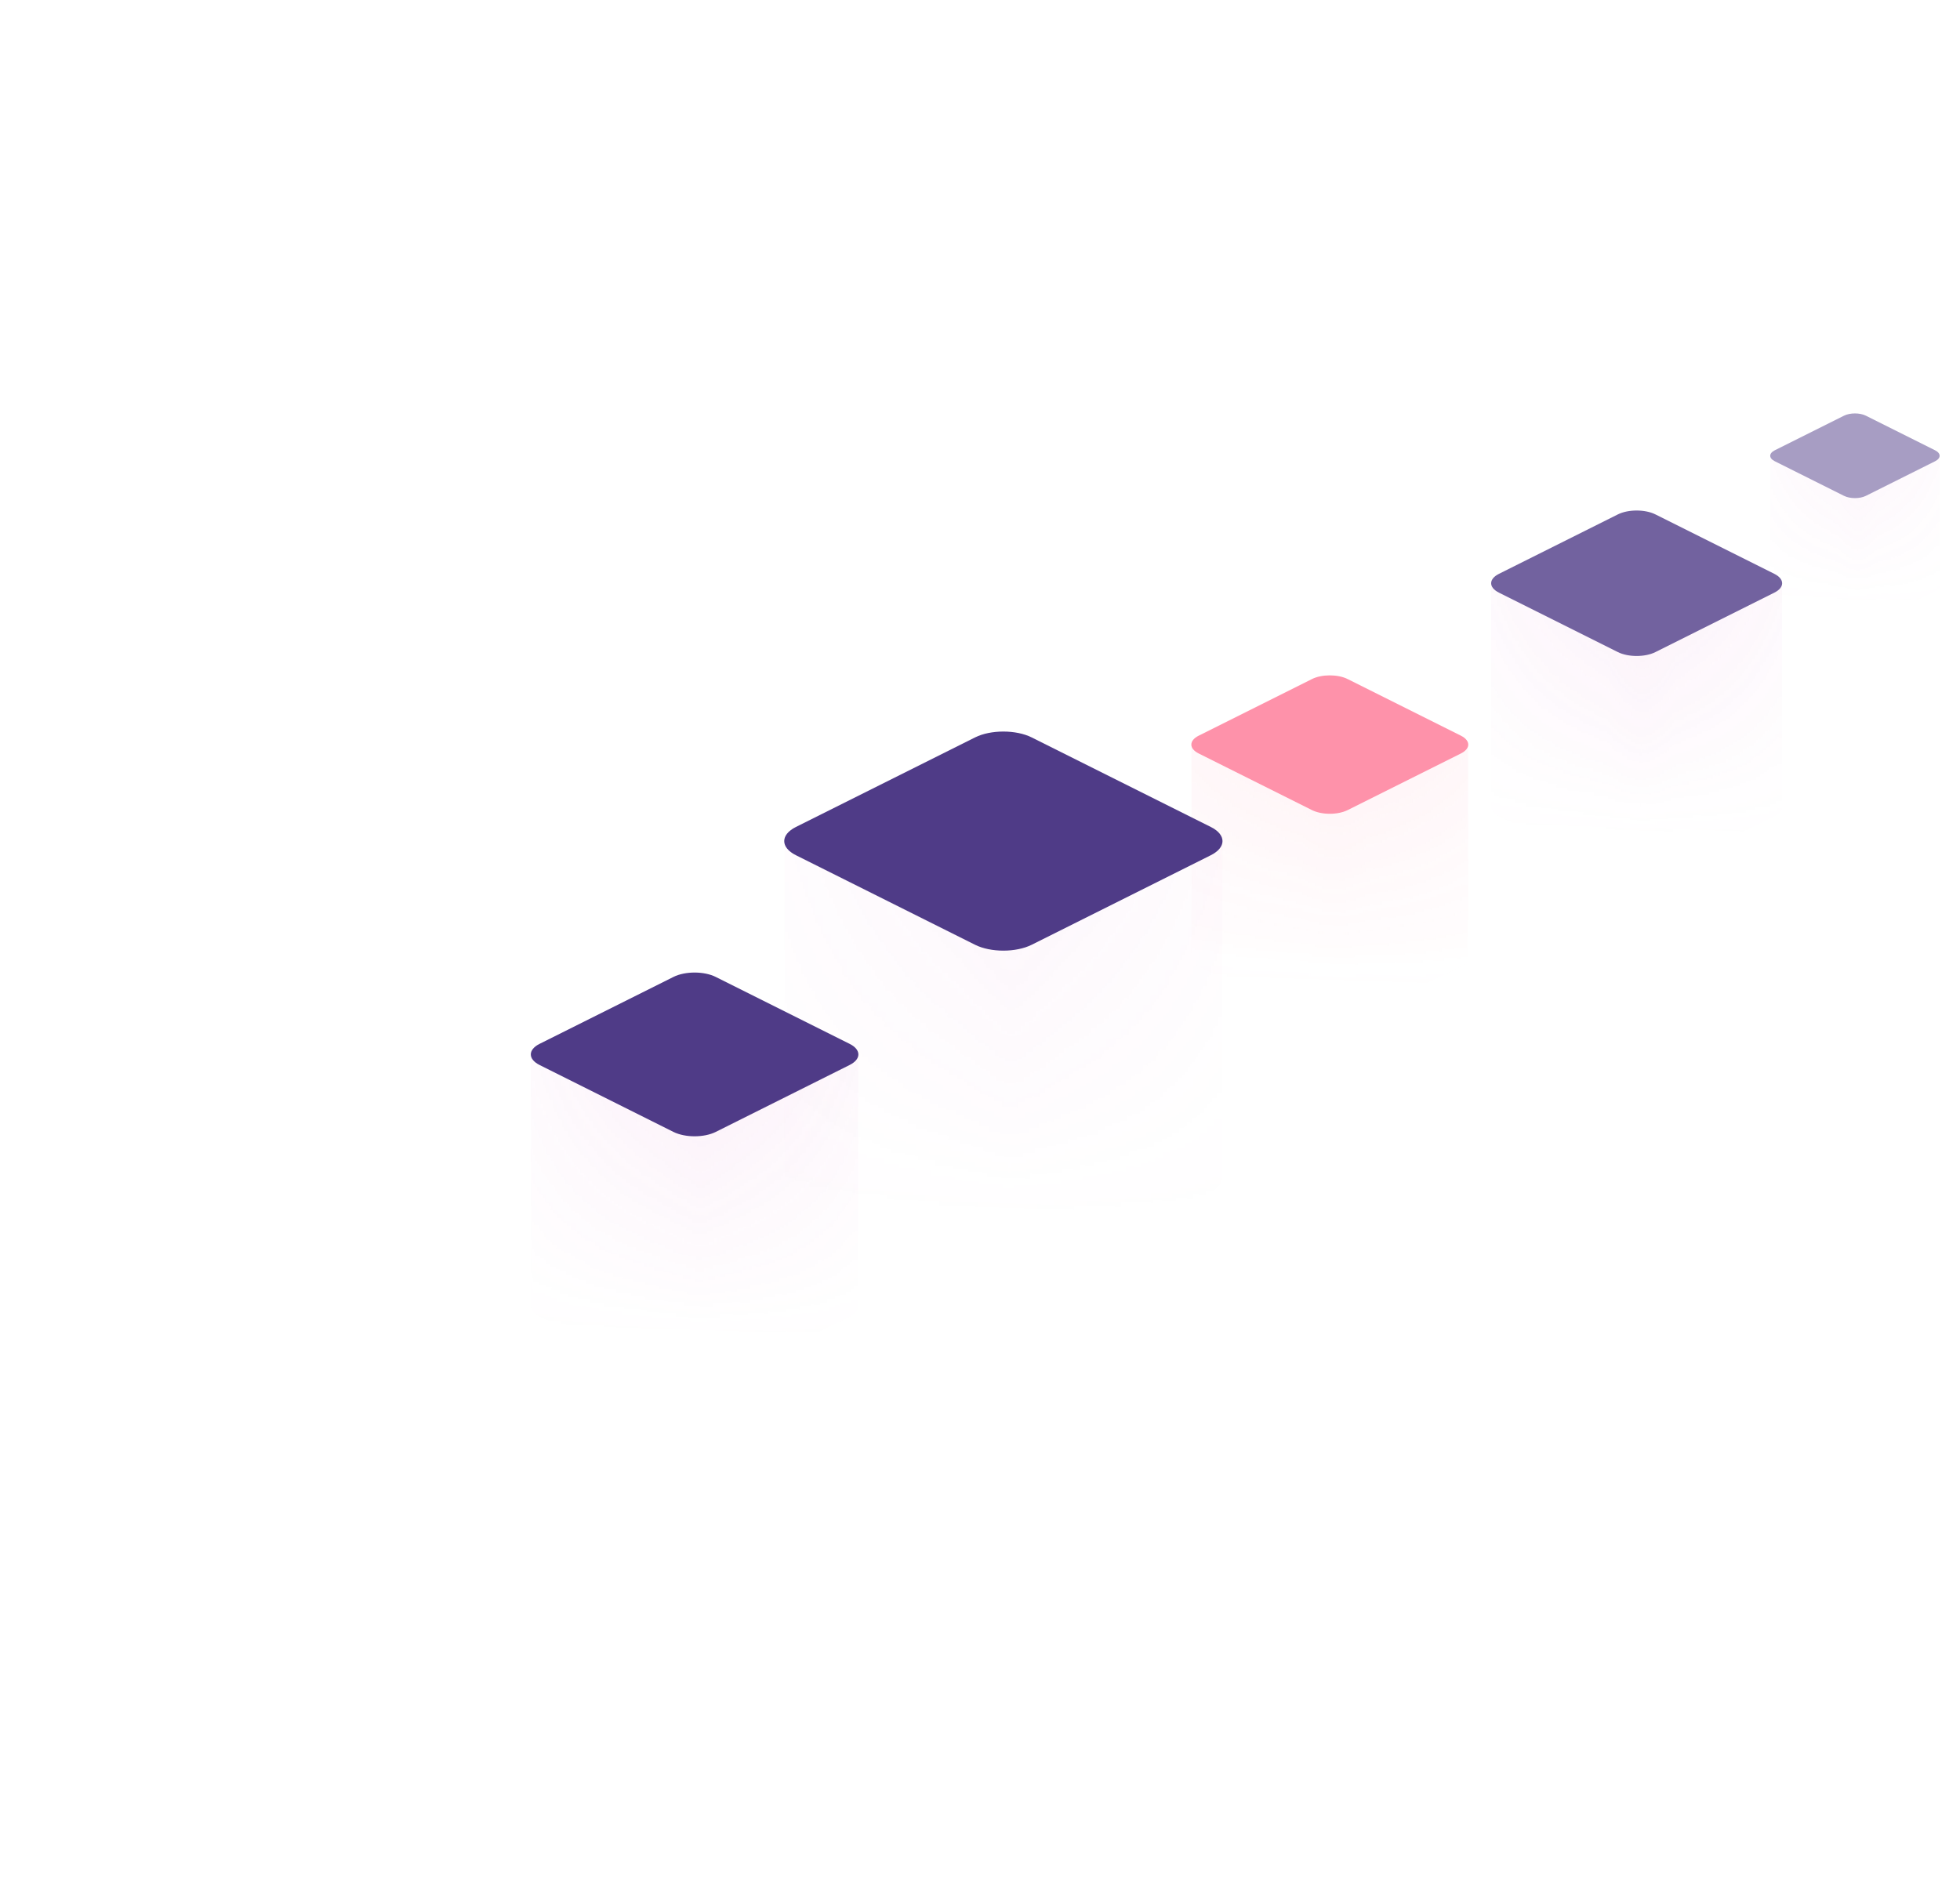
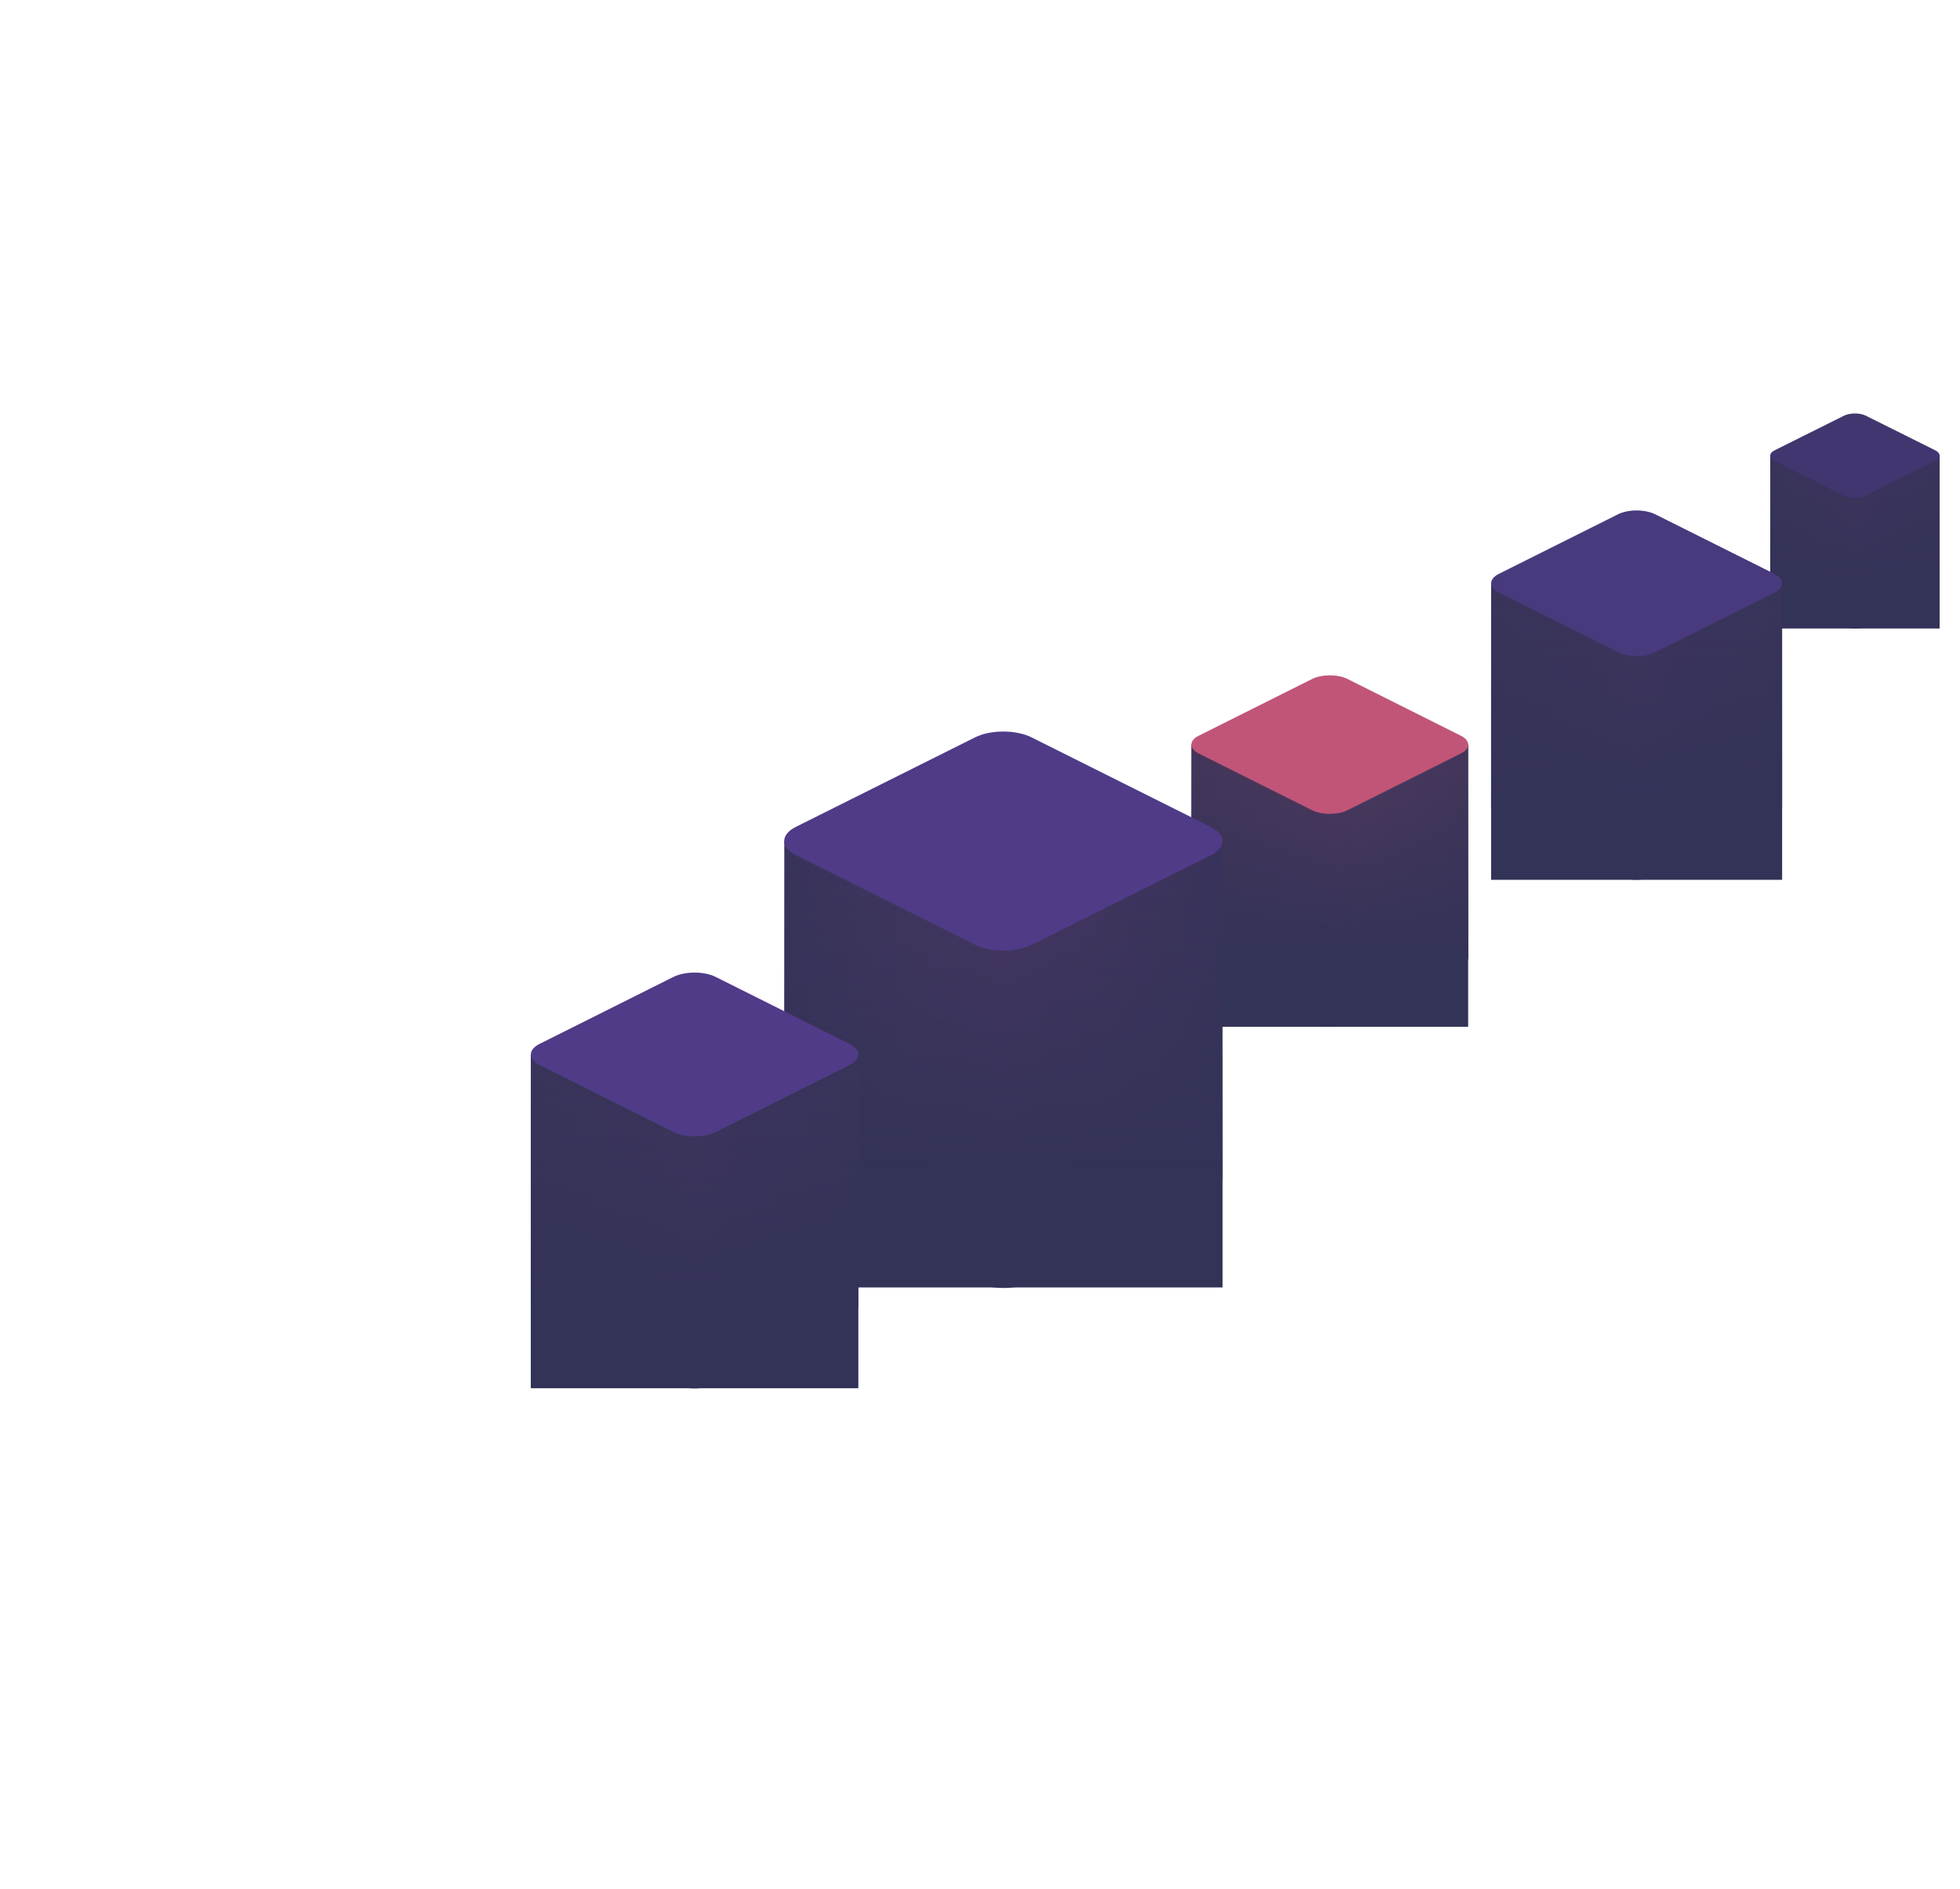
- <svg xmlns="http://www.w3.org/2000/svg" width="1384" height="1334" fill="none">
-   <g opacity=".8">
-     <g opacity=".3">
-       <mask id="a" maskUnits="userSpaceOnUse" x="1052" y="411" width="207" height="211">
-         <path d="M1258.41 570.03V411.939h-205.47V570.03c0 2.375 1.81 4.813 5.5 6.626l84.01 42.008c7.32 3.688 19.19 3.688 26.51 0l84.01-42.008c3.63-1.813 5.44-4.188 5.44-6.626z" fill="url(#paint0_linear)" />
-       </mask>
-       <g mask="url(#a)">
-         <path d="M1258.41 570.03V411.939h-205.47V570.03c0 2.375 1.81 4.813 5.5 6.626l84.01 42.008c7.32 3.688 19.19 3.688 26.51 0l84.01-42.008c3.63-1.813 5.44-4.188 5.44-6.626z" fill="url(#paint1_linear)" />
-         <path d="M1258.41 570.03V411.939h-205.47V570.03c0 2.375 1.81 4.813 5.5 6.626l84.01 42.008c7.32 3.688 19.19 3.688 26.51 0l84.01-42.008c3.63-1.813 5.44-4.188 5.44-6.626z" fill="url(#paint2_linear)" />
-       </g>
-     </g>
-     <path d="M1142.41 363.316c7.33-3.661 19.2-3.661 26.52 0l83.99 41.993c7.32 3.661 7.32 9.598 0 13.26l-83.99 41.992c-7.32 3.662-19.19 3.662-26.52 0l-83.98-41.992c-7.33-3.662-7.33-9.599 0-13.26l83.98-41.993z" fill="#4F3B87" />
-   </g>
-   <g opacity=".5">
-     <g opacity=".3">
-       <mask id="b" maskUnits="userSpaceOnUse" x="1250" y="321" width="120" height="123">
-         <path d="M1369.62 413.937v-92.033H1250v92.033c0 1.383 1.06 2.802 3.2 3.858l48.91 24.454c4.26 2.148 11.17 2.148 15.43 0l48.91-24.454c2.11-1.056 3.17-2.439 3.17-3.858z" fill="url(#paint3_linear)" />
-       </mask>
-       <g mask="url(#b)">
-         <path d="M1369.62 413.937v-92.033H1250v92.033c0 1.383 1.06 2.802 3.2 3.858l48.91 24.454c4.26 2.148 11.17 2.148 15.43 0l48.91-24.454c2.11-1.056 3.17-2.439 3.17-3.858z" fill="url(#paint4_linear)" />
-         <path d="M1369.62 413.937v-92.033H1250v92.033c0 1.383 1.06 2.802 3.2 3.858l48.91 24.454c4.26 2.148 11.17 2.148 15.43 0l48.91-24.454c2.11-1.056 3.17-2.439 3.17-3.858z" fill="url(#paint5_linear)" />
-       </g>
-     </g>
-     <path d="M1302.09 293.599c4.26-2.132 11.17-2.132 15.44 0l48.89 24.445c4.26 2.132 4.26 5.588 0 7.72l-48.89 24.446c-4.27 2.132-11.18 2.132-15.44 0l-48.89-24.446c-4.27-2.132-4.27-5.588 0-7.72l48.89-24.445z" fill="#4F3B87" />
-   </g>
-   <g opacity=".7">
-     <g opacity=".3">
-       <mask id="c" maskUnits="userSpaceOnUse" x="841" y="525" width="196" height="201">
-         <path d="M1036.76 676.319V525.882H841.236v150.437c0 2.26 1.725 4.58 5.235 6.305l79.947 39.974c6.96 3.509 18.262 3.509 25.222 0l79.95-39.974c3.45-1.725 5.17-3.986 5.17-6.305z" fill="url(#paint6_linear)" />
-       </mask>
-       <g mask="url(#c)">
-         <path d="M1036.76 676.319V525.882H841.236v150.437c0 2.26 1.725 4.58 5.235 6.305l79.947 39.974c6.96 3.509 18.262 3.509 25.222 0l79.95-39.974c3.45-1.725 5.17-3.986 5.17-6.305z" fill="url(#paint7_linear)" />
-         <path d="M1036.76 676.319V525.882H841.236v150.437c0 2.26 1.725 4.58 5.235 6.305l79.947 39.974c6.96 3.509 18.262 3.509 25.222 0l79.95-39.974c3.45-1.725 5.17-3.986 5.17-6.305z" fill="url(#paint8_linear)" />
-       </g>
-     </g>
-     <path d="M926.381 479.613c6.969-3.484 18.268-3.484 25.237 0l79.922 39.959c6.97 3.485 6.97 9.134 0 12.619l-79.922 39.959c-6.969 3.484-18.268 3.484-25.237 0l-79.918-39.959c-6.969-3.485-6.969-9.134 0-12.619l79.918-39.959z" fill="#FE6486" />
-   </g>
-   <g opacity=".3">
-     <mask id="d" maskUnits="userSpaceOnUse" x="553" y="594" width="311" height="316">
-       <path d="M863.238 832.163V594.054H553.761v238.109c0 3.578 2.73 7.25 8.285 9.981l126.54 63.27c11.016 5.555 28.905 5.555 39.921 0l126.54-63.27c5.461-2.731 8.191-6.309 8.191-9.981z" fill="url(#paint9_linear)" />
-     </mask>
-     <g mask="url(#d)">
-       <path d="M863.238 832.163V594.054H553.761v238.109c0 3.578 2.73 7.25 8.285 9.981l126.54 63.27c11.016 5.555 28.905 5.555 39.921 0l126.54-63.27c5.461-2.731 8.191-6.309 8.191-9.981z" fill="url(#paint10_linear)" />
-     </g>
-   </g>
-   <path d="M688.527 520.821c11.031-5.515 28.915-5.515 39.945 0l126.494 63.246c11.03 5.516 11.03 14.458 0 19.973l-126.494 63.246c-11.03 5.516-28.914 5.516-39.945 0L562.034 604.04c-11.031-5.515-11.031-14.457 0-19.973l126.493-63.246z" fill="#4F3B87" />
-   <g opacity=".3">
-     <mask id="e" maskUnits="userSpaceOnUse" x="374" y="744" width="233" height="237">
-       <path d="M606.123 922.685V744.722H374.82v177.963c0 2.674 2.041 5.419 6.192 7.459l94.576 47.288c8.234 4.152 21.604 4.152 29.837 0l94.576-47.288c4.081-2.04 6.122-4.714 6.122-7.459z" fill="url(#paint11_linear)" />
-     </mask>
-     <g mask="url(#e)">
-       <path d="M606.123 922.685V744.722H374.82v177.963c0 2.674 2.041 5.419 6.192 7.459l94.576 47.288c8.234 4.152 21.604 4.152 29.837 0l94.576-47.288c4.081-2.04 6.122-4.714 6.122-7.459z" fill="url(#paint12_linear)" />
-       <path d="M606.123 922.685V744.722H374.82v177.963c0 2.674 2.041 5.419 6.192 7.459l94.576 47.288c8.234 4.152 21.604 4.152 29.837 0l94.576-47.288c4.081-2.04 6.122-4.714 6.122-7.459z" fill="url(#paint13_linear)" />
-     </g>
-   </g>
-   <path d="M505.399 689.988c-8.244-4.122-21.611-4.122-29.855 0l-94.541 47.27c-8.244 4.122-8.244 10.805 0 14.928l94.541 47.27c8.244 4.122 21.611 4.122 29.855 0l94.541-47.27c8.244-4.123 8.244-10.806 0-14.928l-94.541-47.27z" fill="#4F3B87" />
-   <defs>
-     <linearGradient id="paint0_linear" x1="1025.73" y1="378.837" x2="1019.13" y2="585.687" gradientUnits="userSpaceOnUse">
-       <stop stop-color="#D857BC" />
-       <stop offset="1" stop-color="#D857BC" stop-opacity="0" />
-     </linearGradient>
-     <linearGradient id="paint1_linear" x1="1258.41" y1="383.886" x2="1055.67" y2="380.69" gradientUnits="userSpaceOnUse">
-       <stop stop-color="#D857BC" stop-opacity=".2" />
-       <stop offset=".365" stop-color="#D857BC" stop-opacity=".5" />
-       <stop offset=".479" stop-color="#D857BC" stop-opacity=".8" />
-       <stop offset=".599" stop-color="#D857BC" stop-opacity=".5" />
-       <stop offset="1" stop-color="#D857BC" stop-opacity=".2" />
-     </linearGradient>
-     <linearGradient id="paint2_linear" x1="1258.41" y1="383.886" x2="1055.67" y2="380.69" gradientUnits="userSpaceOnUse">
-       <stop stop-color="#D857BC" stop-opacity=".2" />
-       <stop offset=".365" stop-color="#D857BC" stop-opacity=".5" />
-       <stop offset=".479" stop-color="#D857BC" stop-opacity=".8" />
-       <stop offset=".599" stop-color="#D857BC" stop-opacity=".5" />
-       <stop offset="1" stop-color="#D857BC" stop-opacity=".2" />
-     </linearGradient>
-     <linearGradient id="paint3_linear" x1="1234.16" y1="302.634" x2="1230.32" y2="423.052" gradientUnits="userSpaceOnUse">
-       <stop stop-color="#D857BC" />
-       <stop offset="1" stop-color="#D857BC" stop-opacity="0" />
-     </linearGradient>
-     <linearGradient id="paint4_linear" x1="1369.62" y1="305.573" x2="1251.59" y2="303.713" gradientUnits="userSpaceOnUse">
-       <stop stop-color="#D857BC" stop-opacity=".2" />
-       <stop offset=".365" stop-color="#D857BC" stop-opacity=".5" />
-       <stop offset=".479" stop-color="#D857BC" stop-opacity=".8" />
-       <stop offset=".599" stop-color="#D857BC" stop-opacity=".5" />
-       <stop offset="1" stop-color="#D857BC" stop-opacity=".2" />
-     </linearGradient>
-     <linearGradient id="paint5_linear" x1="1369.62" y1="305.573" x2="1251.59" y2="303.713" gradientUnits="userSpaceOnUse">
-       <stop stop-color="#D857BC" stop-opacity=".2" />
-       <stop offset=".365" stop-color="#D857BC" stop-opacity=".5" />
-       <stop offset=".479" stop-color="#D857BC" stop-opacity=".8" />
-       <stop offset=".599" stop-color="#D857BC" stop-opacity=".5" />
-       <stop offset="1" stop-color="#D857BC" stop-opacity=".2" />
-     </linearGradient>
-     <linearGradient id="paint6_linear" x1="815.35" y1="494.382" x2="809.068" y2="691.217" gradientUnits="userSpaceOnUse">
-       <stop stop-color="#D857BC" />
-       <stop offset="1" stop-color="#D857BC" stop-opacity="0" />
-     </linearGradient>
-     <linearGradient id="paint7_linear" x1="1036.76" y1="499.187" x2="843.835" y2="496.146" gradientUnits="userSpaceOnUse">
-       <stop stop-color="#FE6486" stop-opacity=".4" />
-       <stop offset=".365" stop-color="#FE6486" stop-opacity=".7" />
-       <stop offset=".479" stop-color="#FE6486" />
-       <stop offset=".599" stop-color="#FE6486" stop-opacity=".7" />
-       <stop offset="1" stop-color="#FE6486" stop-opacity=".4" />
-     </linearGradient>
-     <linearGradient id="paint8_linear" x1="1036.76" y1="499.187" x2="843.835" y2="496.146" gradientUnits="userSpaceOnUse">
-       <stop stop-color="#FE6486" stop-opacity=".4" />
-       <stop offset=".365" stop-color="#FE6486" stop-opacity=".7" />
-       <stop offset=".479" stop-color="#FE6486" />
-       <stop offset=".599" stop-color="#FE6486" stop-opacity=".7" />
-       <stop offset="1" stop-color="#FE6486" stop-opacity=".4" />
-     </linearGradient>
-     <linearGradient id="paint9_linear" x1="512.788" y1="544.197" x2="502.846" y2="855.745" gradientUnits="userSpaceOnUse">
-       <stop stop-color="#D857BC" />
-       <stop offset="1" stop-color="#D857BC" stop-opacity="0" />
-     </linearGradient>
-     <linearGradient id="paint10_linear" x1="863.238" y1="551.801" x2="557.875" y2="546.988" gradientUnits="userSpaceOnUse">
-       <stop stop-color="#D857BC" stop-opacity=".15" />
-       <stop offset=".365" stop-color="#D857BC" stop-opacity=".4" />
-       <stop offset=".479" stop-color="#D857BC" stop-opacity=".5" />
-       <stop offset=".599" stop-color="#D857BC" stop-opacity=".4" />
-       <stop offset="1" stop-color="#D857BC" stop-opacity=".15" />
-     </linearGradient>
-     <linearGradient id="paint11_linear" x1="344.197" y1="707.459" x2="336.766" y2="940.31" gradientUnits="userSpaceOnUse">
-       <stop stop-color="#D857BC" />
-       <stop offset="1" stop-color="#D857BC" stop-opacity="0" />
-     </linearGradient>
-     <linearGradient id="paint12_linear" x1="606.123" y1="713.142" x2="377.895" y2="709.545" gradientUnits="userSpaceOnUse">
-       <stop stop-color="#D857BC" stop-opacity=".15" />
-       <stop offset=".365" stop-color="#D857BC" stop-opacity=".4" />
-       <stop offset=".479" stop-color="#D857BC" stop-opacity=".5" />
-       <stop offset=".599" stop-color="#D857BC" stop-opacity=".4" />
-       <stop offset="1" stop-color="#D857BC" stop-opacity=".15" />
-     </linearGradient>
-     <linearGradient id="paint13_linear" x1="606.123" y1="713.142" x2="377.895" y2="709.545" gradientUnits="userSpaceOnUse">
-       <stop stop-color="#D857BC" stop-opacity=".15" />
-       <stop offset=".365" stop-color="#D857BC" stop-opacity=".4" />
-       <stop offset=".479" stop-color="#D857BC" stop-opacity=".5" />
-       <stop offset=".599" stop-color="#D857BC" stop-opacity=".4" />
-       <stop offset="1" stop-color="#D857BC" stop-opacity=".15" />
-     </linearGradient>
-   </defs>
+ <svg xmlns="http://www.w3.org/2000/svg" version="1.1" id="Layer_1" x="0" y="0" viewBox="0 0 1384 1334" xml:space="preserve">
+   <style>.st11{fill:#4f3b87}</style>
+   <linearGradient id="SVGID_1_" gradientUnits="userSpaceOnUse" x1="1368.395" y1="950.665" x2="1250.364" y2="952.525" gradientTransform="matrix(1 0 0 -1 0 1334)">
+     <stop offset="0" stop-color="#38345a" />
+     <stop offset=".3" stop-color="#3b345d" />
+     <stop offset=".5" stop-color="#3f355e" />
+     <stop offset=".7" stop-color="#3c345c" />
+     <stop offset="1" stop-color="#38345a" />
+   </linearGradient>
+   <path d="M1369.6 413.9v-92H1250v92c0 1.4 1.1 2.8 3.2 3.9l48.9 24.5c4.3 2.1 11.2 2.1 15.4 0l48.9-24.5c2.2-1.1 3.2-2.4 3.2-3.9z" fill="url(#SVGID_1_)" />
+   <linearGradient id="SVGID_2_" gradientUnits="userSpaceOnUse" x1="1309.806" y1="1247.965" x2="1309.806" y2="1129.883" gradientTransform="matrix(1 0 0 -1 0 1572)">
+     <stop offset="0" stop-color="#333257" stop-opacity="0" />
+     <stop offset=".75" stop-color="#333257" />
+     <stop offset="1" stop-color="#333257" />
+   </linearGradient>
+   <path fill="url(#SVGID_2_)" d="M1250 321.8h119.6v122.1H1250z" />
+   <path d="M1302.1 293.6c4.3-2.1 11.2-2.1 15.4 0l48.9 24.4c4.3 2.1 4.3 5.6 0 7.7l-48.9 24.4c-4.3 2.1-11.2 2.1-15.4 0l-48.9-24.4c-4.3-2.1-4.3-5.6 0-7.7l48.9-24.4z" fill="#41366f" />
+   <linearGradient id="SVGID_3_" gradientUnits="userSpaceOnUse" x1="1256.304" y1="816.537" x2="1053.564" y2="819.733" gradientTransform="matrix(1 0 0 -1 0 1334)">
+     <stop offset="0" stop-color="#38345a" />
+     <stop offset=".3" stop-color="#3b345d" />
+     <stop offset=".5" stop-color="#3f355e" />
+     <stop offset=".7" stop-color="#3c345c" />
+     <stop offset="1" stop-color="#38345a" />
+   </linearGradient>
+   <path d="M1258.4 570V411.9h-205.5V570c0 2.4 1.8 4.8 5.5 6.6l84 42c7.3 3.7 19.2 3.7 26.5 0l84-42c3.7-1.8 5.5-4.1 5.5-6.6z" fill="url(#SVGID_3_)" />
+   <linearGradient id="SVGID_4_" gradientUnits="userSpaceOnUse" x1="1155.671" y1="1156.159" x2="1155.671" y2="953.589" gradientTransform="matrix(1 0 0 -1 0 1572)">
+     <stop offset="0" stop-color="#333257" stop-opacity="0" />
+     <stop offset=".75" stop-color="#333257" />
+     <stop offset="1" stop-color="#333257" />
+   </linearGradient>
+   <path fill="url(#SVGID_4_)" d="M1052.9 411.9h205.5v209.5h-205.5z" />
+   <path d="M1142.4 363.3c7.3-3.7 19.2-3.7 26.5 0l84 42c7.3 3.7 7.3 9.6 0 13.3l-84 42c-7.3 3.7-19.2 3.7-26.5 0l-84-42c-7.3-3.7-7.3-9.6 0-13.3l84-42z" fill="#49397d" />
+   <linearGradient id="SVGID_5_" gradientUnits="userSpaceOnUse" x1="1034.756" y1="707.703" x2="841.831" y2="710.744" gradientTransform="matrix(1 0 0 -1 0 1334)">
+     <stop offset="0" stop-color="#43365a" />
+     <stop offset=".365" stop-color="#4d395d" />
+     <stop offset=".479" stop-color="#4f385d" />
+     <stop offset=".599" stop-color="#4b385d" />
+     <stop offset="1" stop-color="#43365a" />
+   </linearGradient>
+   <path d="M1036.8 676.3V525.9H841.2v150.4c0 2.3 1.7 4.6 5.2 6.3l79.9 40c7 3.5 18.3 3.5 25.2 0l79.9-40c3.6-1.7 5.4-4 5.4-6.3z" fill="url(#SVGID_5_)" />
+   <linearGradient id="SVGID_6_" gradientUnits="userSpaceOnUse" x1="939.002" y1="1042.405" x2="939.002" y2="849.615" gradientTransform="matrix(1 0 0 -1 0 1572)">
+     <stop offset="0" stop-color="#333257" stop-opacity="0" />
+     <stop offset=".75" stop-color="#333257" />
+     <stop offset="1" stop-color="#333257" />
+   </linearGradient>
+   <path fill="url(#SVGID_6_)" d="M841.2 525.9h195.5v199.3H841.2z" />
+   <path d="M926.4 479.6c7-3.5 18.3-3.5 25.2 0l79.9 40c7 3.5 7 9.1 0 12.6l-79.9 40c-7 3.5-18.3 3.5-25.2 0l-79.9-40c-7-3.5-7-9.1 0-12.6l79.9-40z" fill="#c15578" />
+   <linearGradient id="SVGID_7_" gradientUnits="userSpaceOnUse" x1="860.067" y1="581.01" x2="554.704" y2="585.823" gradientTransform="matrix(1 0 0 -1 0 1334)">
+     <stop offset="0" stop-color="#38335a" />
+     <stop offset=".3" stop-color="#42355f" />
+     <stop offset=".5" stop-color="#463662" />
+     <stop offset=".7" stop-color="#42365f" />
+     <stop offset="1" stop-color="#38335a" />
+   </linearGradient>
+   <path d="M863.2 832.2V594.1H553.8v238.1c0 3.6 2.7 7.3 8.3 10l126.5 63.3c11 5.6 28.9 5.6 39.9 0L855 842.1c5.5-2.7 8.2-6.3 8.2-9.9z" fill="url(#SVGID_7_)" />
+   <linearGradient id="SVGID_8_" gradientUnits="userSpaceOnUse" x1="708.5" y1="972.073" x2="708.5" y2="667.22" gradientTransform="matrix(1 0 0 -1 0 1572)">
+     <stop offset="0" stop-color="#333257" stop-opacity="0" />
+     <stop offset=".75" stop-color="#333257" />
+     <stop offset="1" stop-color="#333257" />
+   </linearGradient>
+   <path fill="url(#SVGID_8_)" d="M553.8 594.1h309.5v315.2H553.8z" />
+   <path class="st11" d="M688.5 520.8c11-5.5 28.9-5.5 39.9 0L855 584.1c11 5.5 11 14.5 0 20l-126.5 63.2c-11 5.5-28.9 5.5-39.9 0L562 604c-11-5.5-11-14.5 0-20l126.5-63.2z" />
+   <linearGradient id="SVGID_9_" gradientUnits="userSpaceOnUse" x1="603.753" y1="470.49" x2="375.525" y2="474.087" gradientTransform="matrix(1 0 0 -1 0 1334)">
+     <stop offset="0" stop-color="#38345a" />
+     <stop offset=".3" stop-color="#3b345d" />
+     <stop offset=".5" stop-color="#3f355e" />
+     <stop offset=".7" stop-color="#3c345c" />
+     <stop offset="1" stop-color="#38345a" />
+   </linearGradient>
+   <path d="M606.1 922.7v-178H374.8v178c0 2.7 2 5.4 6.2 7.5l94.6 47.3c8.2 4.2 21.6 4.2 29.8 0l94.6-47.3c4.1-2.1 6.1-4.8 6.1-7.5z" fill="url(#SVGID_9_)" />
+   <linearGradient id="SVGID_10_" gradientUnits="userSpaceOnUse" x1="490.471" y1="824.054" x2="490.471" y2="594.837" gradientTransform="matrix(1 0 0 -1 0 1572)">
+     <stop offset="0" stop-color="#333257" stop-opacity="0" />
+     <stop offset=".75" stop-color="#333257" />
+     <stop offset="1" stop-color="#333257" />
+   </linearGradient>
+   <path fill="url(#SVGID_10_)" d="M374.8 743.5h231.3v237H374.8z" />
+   <path class="st11" d="M505.4 690c-8.2-4.1-21.6-4.1-29.9 0L381 737.3c-8.2 4.1-8.2 10.8 0 14.9l94.5 47.3c8.2 4.1 21.6 4.1 29.9 0l94.5-47.3c8.2-4.1 8.2-10.8 0-14.9L505.4 690z" />
</svg>
